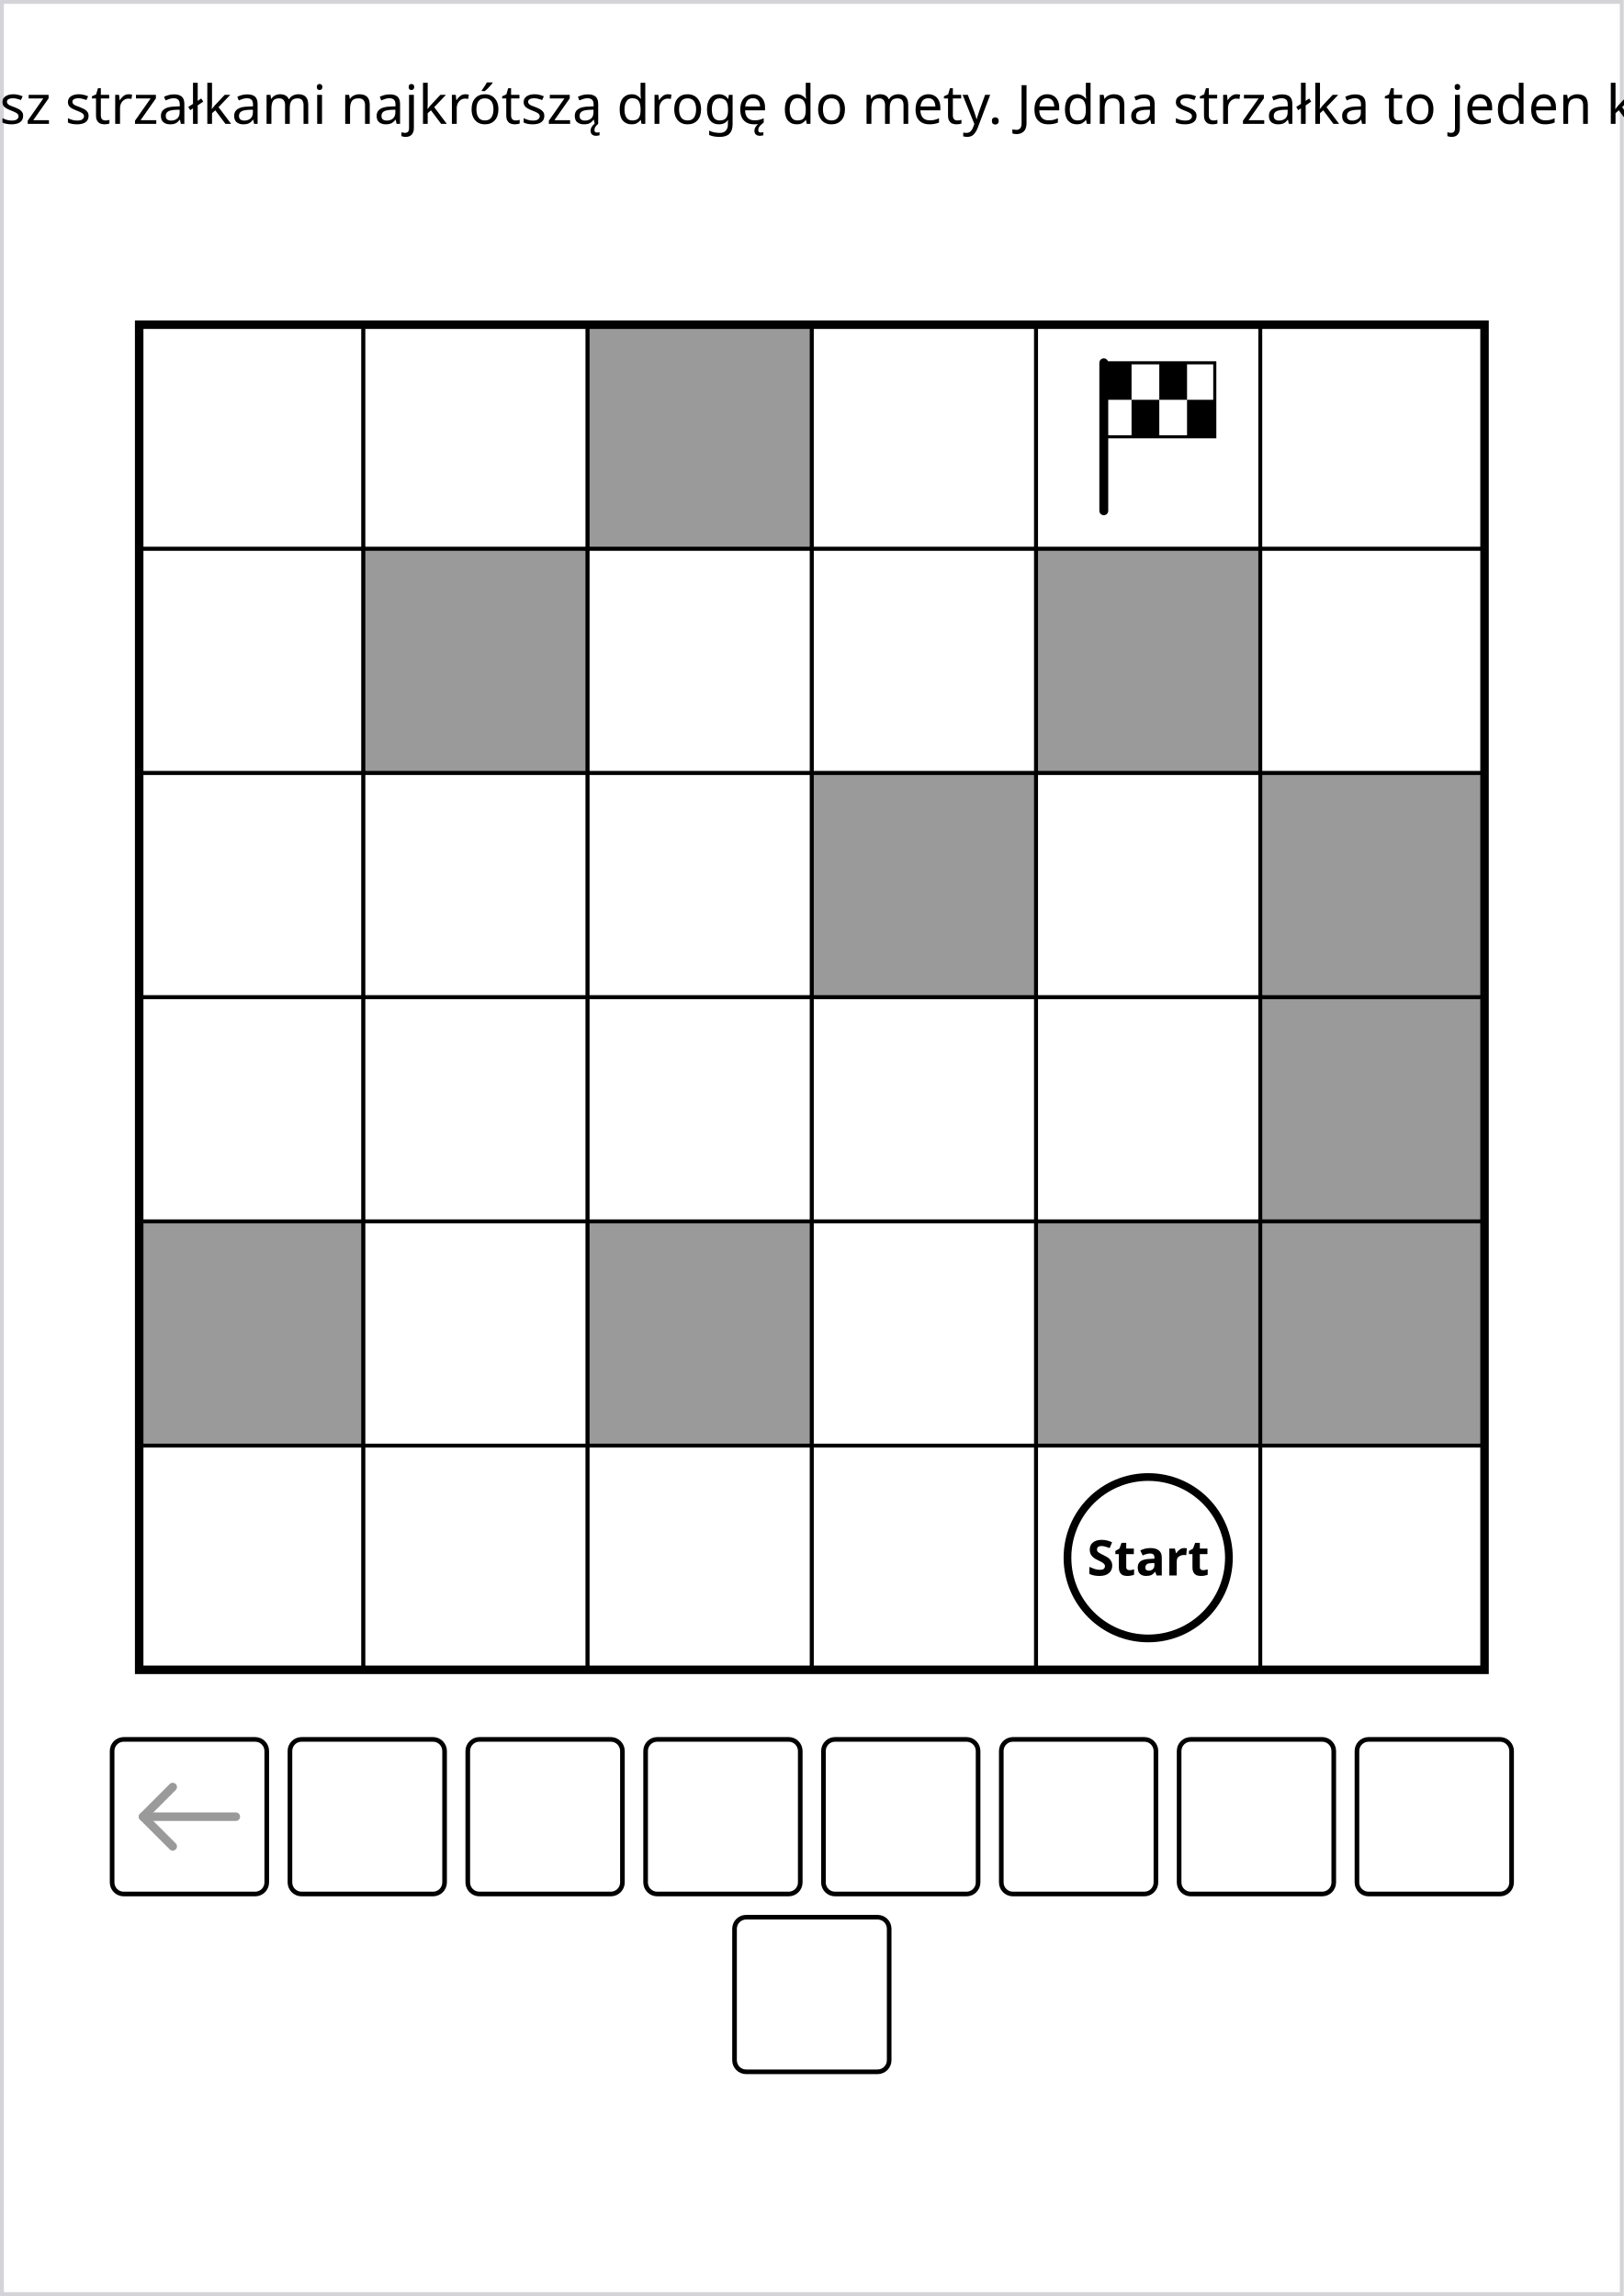
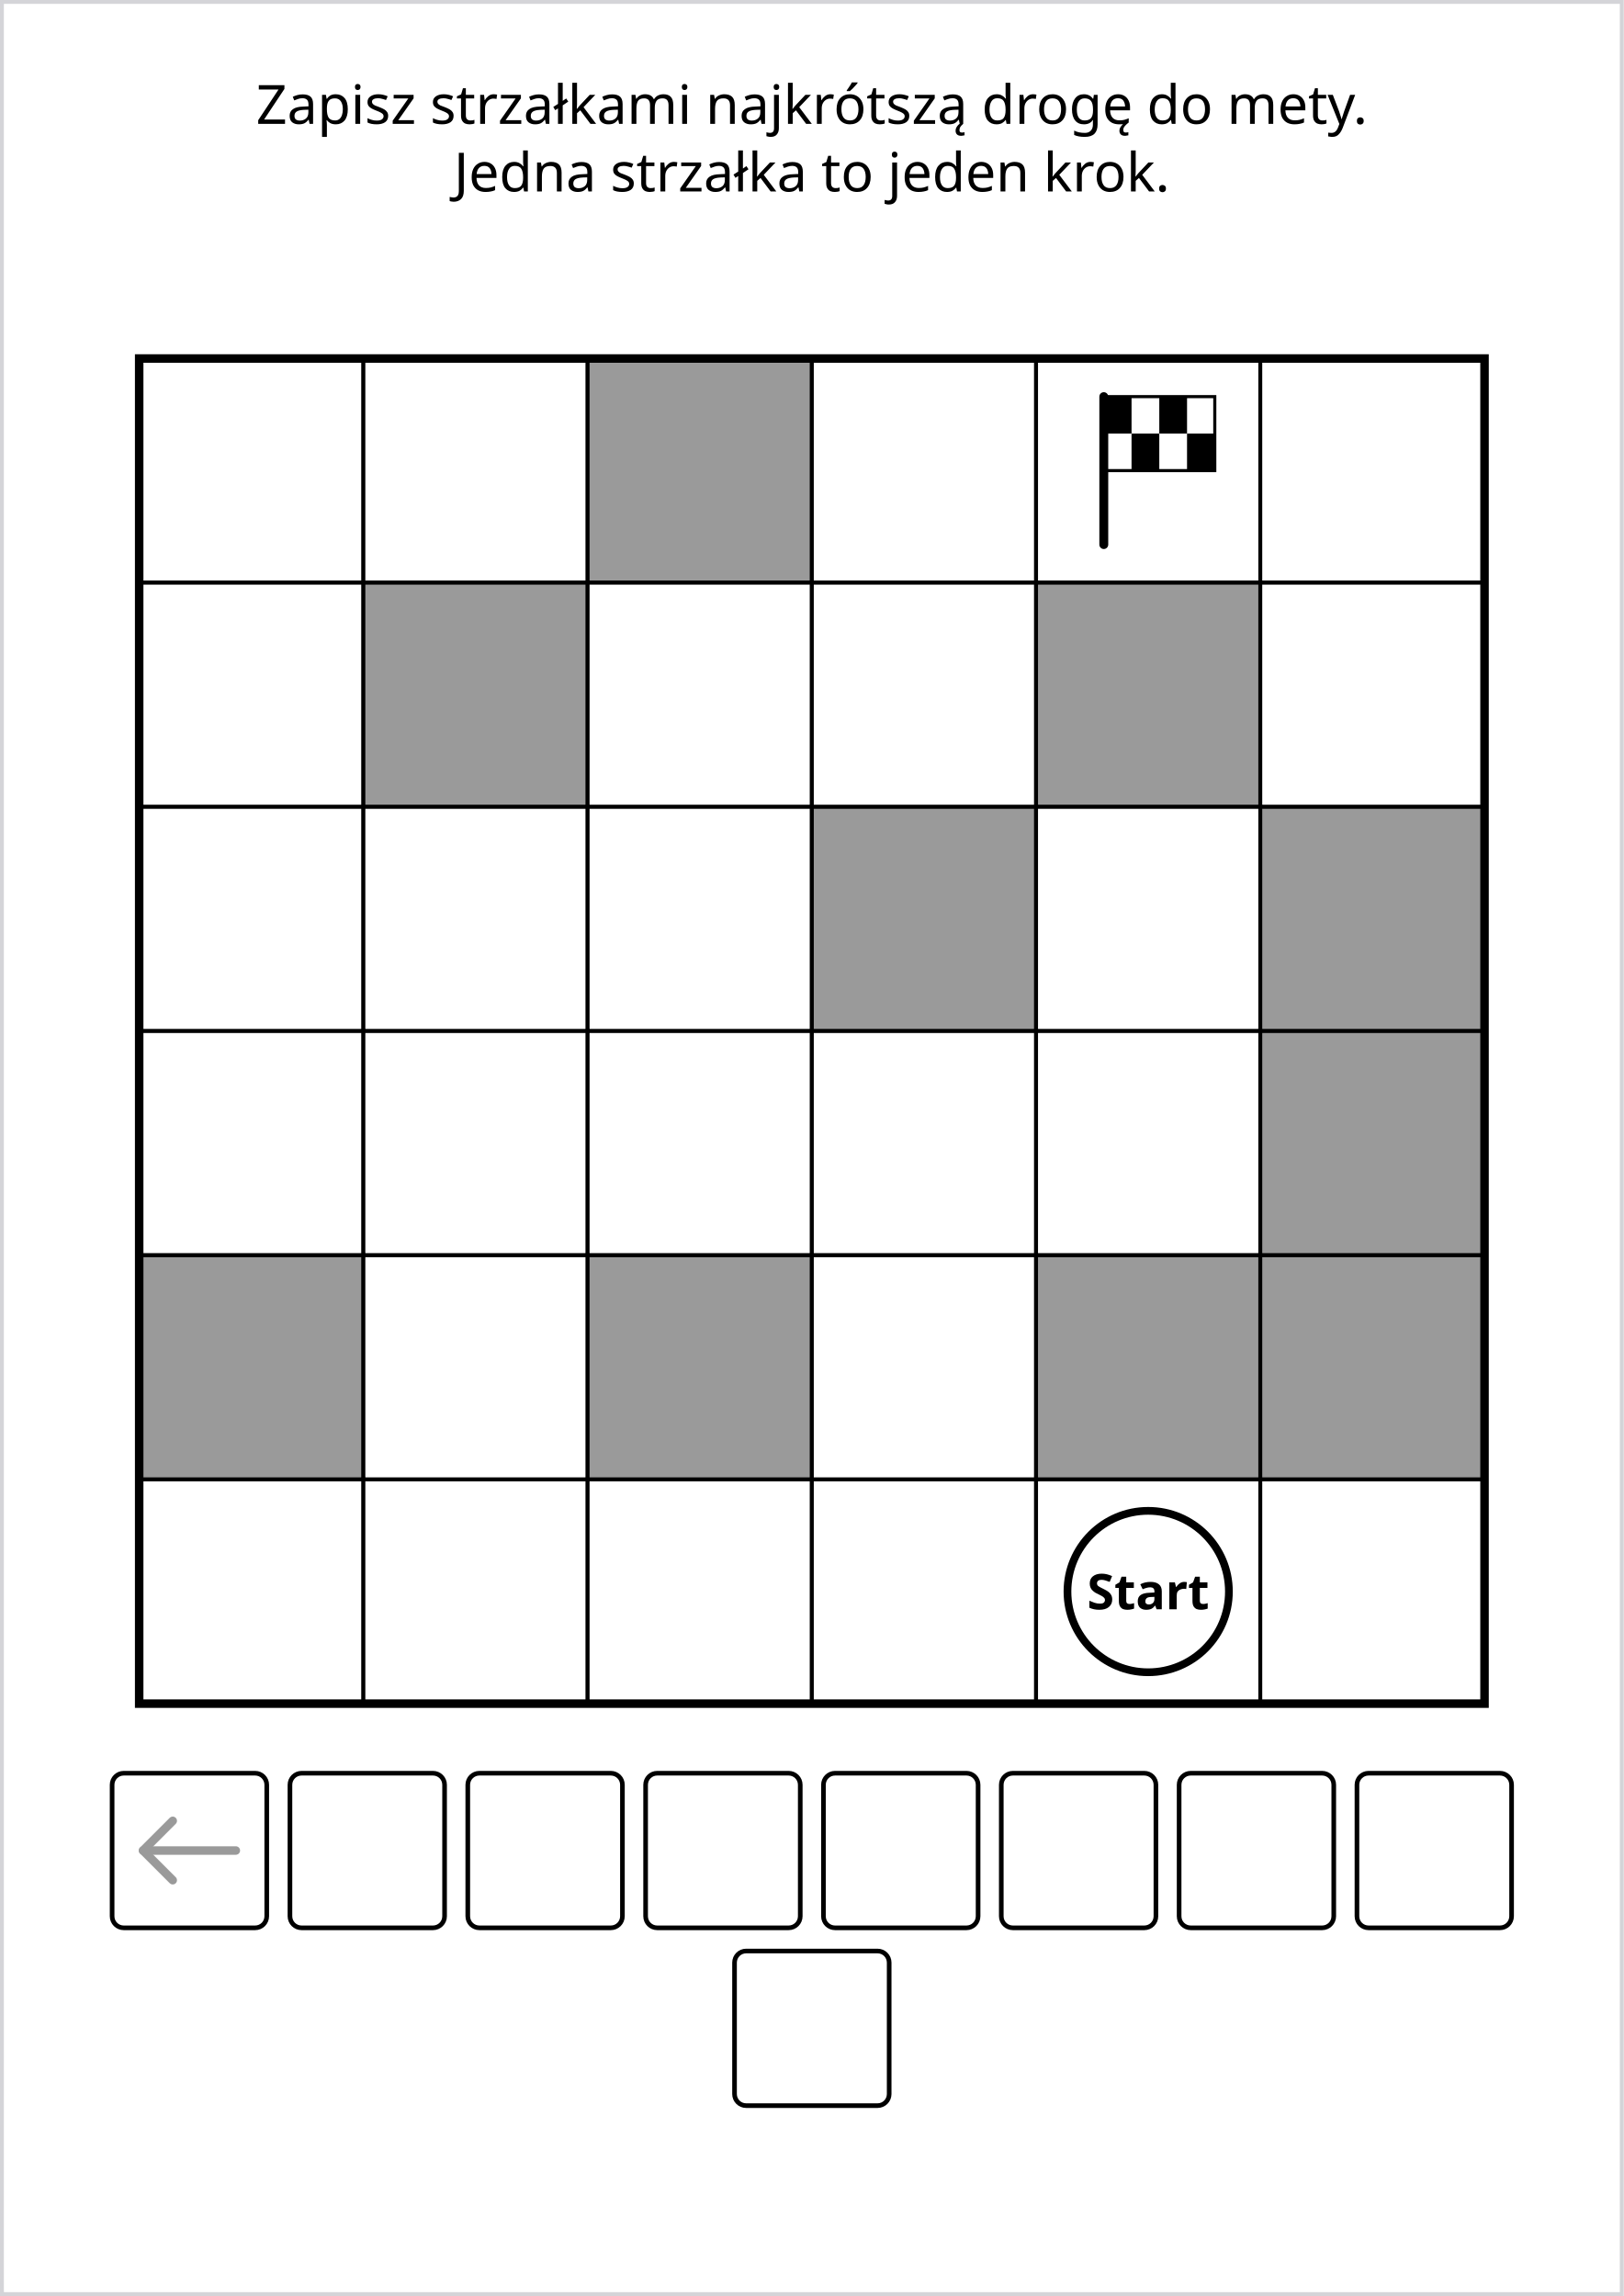
<svg xmlns="http://www.w3.org/2000/svg" viewBox="0 0 210 297" width="210" height="297">
  <rect width="210" height="297" fill="#fff" />
  <rect x="0.25" y="0.25" width="209.5" height="296.5" fill="none" stroke="#d4d4d8" stroke-width="0.5" />
-   <text x="105" y="16.02" fill="#000" font-family="ui-sans-serif, system-ui, sans-serif" font-size="7" text-anchor="middle">Zapisz strzałkami najkrótszą drogę do mety. Jedna strzałka to jeden krok.</text>
-   <rect x="18" y="42" width="29" height="29" fill="#fff" stroke="#000" stroke-width="0.5" />
-   <rect x="47" y="42" width="29" height="29" fill="#fff" stroke="#000" stroke-width="0.5" />
-   <rect x="76" y="42" width="29" height="29" fill="#9a9a9a" stroke="#000" stroke-width="0.5" />
-   <rect x="105" y="42" width="29" height="29" fill="#fff" stroke="#000" stroke-width="0.5" />
-   <rect x="134" y="42" width="29" height="29" fill="#fff" stroke="#000" stroke-width="0.5" />
-   <rect x="163" y="42" width="29" height="29" fill="#fff" stroke="#000" stroke-width="0.5" />
-   <rect x="18" y="71" width="29" height="29" fill="#fff" stroke="#000" stroke-width="0.5" />
-   <rect x="47" y="71" width="29" height="29" fill="#9a9a9a" stroke="#000" stroke-width="0.5" />
-   <rect x="76" y="71" width="29" height="29" fill="#fff" stroke="#000" stroke-width="0.5" />
-   <rect x="105" y="71" width="29" height="29" fill="#fff" stroke="#000" stroke-width="0.5" />
-   <rect x="134" y="71" width="29" height="29" fill="#9a9a9a" stroke="#000" stroke-width="0.5" />
-   <rect x="163" y="71" width="29" height="29" fill="#fff" stroke="#000" stroke-width="0.5" />
-   <rect x="18" y="100" width="29" height="29" fill="#fff" stroke="#000" stroke-width="0.5" />
-   <rect x="47" y="100" width="29" height="29" fill="#fff" stroke="#000" stroke-width="0.5" />
-   <rect x="76" y="100" width="29" height="29" fill="#fff" stroke="#000" stroke-width="0.5" />
-   <rect x="105" y="100" width="29" height="29" fill="#9a9a9a" stroke="#000" stroke-width="0.5" />
-   <rect x="134" y="100" width="29" height="29" fill="#fff" stroke="#000" stroke-width="0.5" />
-   <rect x="163" y="100" width="29" height="29" fill="#9a9a9a" stroke="#000" stroke-width="0.5" />
-   <rect x="18" y="129" width="29" height="29" fill="#fff" stroke="#000" stroke-width="0.5" />
-   <rect x="47" y="129" width="29" height="29" fill="#fff" stroke="#000" stroke-width="0.5" />
-   <rect x="76" y="129" width="29" height="29" fill="#fff" stroke="#000" stroke-width="0.5" />
-   <rect x="105" y="129" width="29" height="29" fill="#fff" stroke="#000" stroke-width="0.5" />
-   <rect x="134" y="129" width="29" height="29" fill="#fff" stroke="#000" stroke-width="0.5" />
-   <rect x="163" y="129" width="29" height="29" fill="#9a9a9a" stroke="#000" stroke-width="0.5" />
-   <rect x="18" y="158" width="29" height="29" fill="#9a9a9a" stroke="#000" stroke-width="0.5" />
-   <rect x="47" y="158" width="29" height="29" fill="#fff" stroke="#000" stroke-width="0.5" />
-   <rect x="76" y="158" width="29" height="29" fill="#9a9a9a" stroke="#000" stroke-width="0.5" />
-   <rect x="105" y="158" width="29" height="29" fill="#fff" stroke="#000" stroke-width="0.5" />
-   <rect x="134" y="158" width="29" height="29" fill="#9a9a9a" stroke="#000" stroke-width="0.5" />
-   <rect x="163" y="158" width="29" height="29" fill="#9a9a9a" stroke="#000" stroke-width="0.5" />
-   <rect x="18" y="187" width="29" height="29" fill="#fff" stroke="#000" stroke-width="0.5" />
-   <rect x="47" y="187" width="29" height="29" fill="#fff" stroke="#000" stroke-width="0.5" />
-   <rect x="76" y="187" width="29" height="29" fill="#fff" stroke="#000" stroke-width="0.5" />
-   <rect x="105" y="187" width="29" height="29" fill="#fff" stroke="#000" stroke-width="0.5" />
-   <rect x="134" y="187" width="29" height="29" fill="#fff" stroke="#000" stroke-width="0.5" />
-   <rect x="163" y="187" width="29" height="29" fill="#fff" stroke="#000" stroke-width="0.5" />
-   <rect x="18" y="42" width="174" height="174" fill="none" stroke="#000" stroke-width="1.1" />
-   <circle cx="148.5" cy="201.5" r="10.44" fill="#fff" stroke="#000" stroke-width="1" />
-   <text x="148.5" y="203.797" fill="#000" font-family="ui-sans-serif, system-ui, sans-serif" font-size="6.38" text-anchor="middle" font-weight="bold">Start</text>
-   <line x1="142.758" y1="46.93" x2="142.758" y2="66.07" stroke="#000" stroke-width="1.148" stroke-linecap="round" />
-   <rect x="142.758" y="46.93" width="3.589" height="4.785" fill="#000" />
-   <rect x="146.347" y="51.715" width="3.589" height="4.785" fill="#000" />
-   <rect x="149.936" y="46.93" width="3.589" height="4.785" fill="#000" />
-   <rect x="153.524" y="51.715" width="3.589" height="4.785" fill="#000" />
-   <rect x="142.758" y="46.93" width="14.355" height="9.57" fill="none" stroke="#000" stroke-width="0.4" />
-   <rect x="14.5" y="225" width="20" height="20" rx="1.5" fill="#fff" stroke="#000" stroke-width="0.6" />
-   <g transform="translate(24.5 235) rotate(180)" stroke="#9a9a9a" stroke-width="1.1" fill="none" stroke-linecap="round" stroke-linejoin="round">
+   <text x="105" y="16.02" fill="#000" font-family="ui-sans-serif, system-ui, sans-serif" font-size="7" text-anchor="middle">Zapisz strzałkami najkrótszą drogę do mety.</text>
+   <text x="105" y="24.77" fill="#000" font-family="ui-sans-serif, system-ui, sans-serif" font-size="7" text-anchor="middle">Jedna strzałka to jeden krok.</text>
+   <rect x="18" y="46.375" width="29" height="29" fill="#fff" stroke="#000" stroke-width="0.5" />
+   <rect x="47" y="46.375" width="29" height="29" fill="#fff" stroke="#000" stroke-width="0.5" />
+   <rect x="76" y="46.375" width="29" height="29" fill="#9a9a9a" stroke="#000" stroke-width="0.5" />
+   <rect x="105" y="46.375" width="29" height="29" fill="#fff" stroke="#000" stroke-width="0.5" />
+   <rect x="134" y="46.375" width="29" height="29" fill="#fff" stroke="#000" stroke-width="0.5" />
+   <rect x="163" y="46.375" width="29" height="29" fill="#fff" stroke="#000" stroke-width="0.5" />
+   <rect x="18" y="75.375" width="29" height="29" fill="#fff" stroke="#000" stroke-width="0.5" />
+   <rect x="47" y="75.375" width="29" height="29" fill="#9a9a9a" stroke="#000" stroke-width="0.5" />
+   <rect x="76" y="75.375" width="29" height="29" fill="#fff" stroke="#000" stroke-width="0.5" />
+   <rect x="105" y="75.375" width="29" height="29" fill="#fff" stroke="#000" stroke-width="0.5" />
+   <rect x="134" y="75.375" width="29" height="29" fill="#9a9a9a" stroke="#000" stroke-width="0.5" />
+   <rect x="163" y="75.375" width="29" height="29" fill="#fff" stroke="#000" stroke-width="0.5" />
+   <rect x="18" y="104.375" width="29" height="29" fill="#fff" stroke="#000" stroke-width="0.5" />
+   <rect x="47" y="104.375" width="29" height="29" fill="#fff" stroke="#000" stroke-width="0.5" />
+   <rect x="76" y="104.375" width="29" height="29" fill="#fff" stroke="#000" stroke-width="0.5" />
+   <rect x="105" y="104.375" width="29" height="29" fill="#9a9a9a" stroke="#000" stroke-width="0.5" />
+   <rect x="134" y="104.375" width="29" height="29" fill="#fff" stroke="#000" stroke-width="0.5" />
+   <rect x="163" y="104.375" width="29" height="29" fill="#9a9a9a" stroke="#000" stroke-width="0.5" />
+   <rect x="18" y="133.375" width="29" height="29" fill="#fff" stroke="#000" stroke-width="0.5" />
+   <rect x="47" y="133.375" width="29" height="29" fill="#fff" stroke="#000" stroke-width="0.5" />
+   <rect x="76" y="133.375" width="29" height="29" fill="#fff" stroke="#000" stroke-width="0.5" />
+   <rect x="105" y="133.375" width="29" height="29" fill="#fff" stroke="#000" stroke-width="0.5" />
+   <rect x="134" y="133.375" width="29" height="29" fill="#fff" stroke="#000" stroke-width="0.5" />
+   <rect x="163" y="133.375" width="29" height="29" fill="#9a9a9a" stroke="#000" stroke-width="0.5" />
+   <rect x="18" y="162.375" width="29" height="29" fill="#9a9a9a" stroke="#000" stroke-width="0.5" />
+   <rect x="47" y="162.375" width="29" height="29" fill="#fff" stroke="#000" stroke-width="0.5" />
+   <rect x="76" y="162.375" width="29" height="29" fill="#9a9a9a" stroke="#000" stroke-width="0.5" />
+   <rect x="105" y="162.375" width="29" height="29" fill="#fff" stroke="#000" stroke-width="0.5" />
+   <rect x="134" y="162.375" width="29" height="29" fill="#9a9a9a" stroke="#000" stroke-width="0.5" />
+   <rect x="163" y="162.375" width="29" height="29" fill="#9a9a9a" stroke="#000" stroke-width="0.5" />
+   <rect x="18" y="191.375" width="29" height="29" fill="#fff" stroke="#000" stroke-width="0.5" />
+   <rect x="47" y="191.375" width="29" height="29" fill="#fff" stroke="#000" stroke-width="0.5" />
+   <rect x="76" y="191.375" width="29" height="29" fill="#fff" stroke="#000" stroke-width="0.5" />
+   <rect x="105" y="191.375" width="29" height="29" fill="#fff" stroke="#000" stroke-width="0.5" />
+   <rect x="134" y="191.375" width="29" height="29" fill="#fff" stroke="#000" stroke-width="0.5" />
+   <rect x="163" y="191.375" width="29" height="29" fill="#fff" stroke="#000" stroke-width="0.5" />
+   <rect x="18" y="46.375" width="174" height="174" fill="none" stroke="#000" stroke-width="1.1" />
+   <circle cx="148.5" cy="205.875" r="10.44" fill="#fff" stroke="#000" stroke-width="1" />
+   <text x="148.5" y="208.172" fill="#000" font-family="ui-sans-serif, system-ui, sans-serif" font-size="6.38" text-anchor="middle" font-weight="bold">Start</text>
+   <line x1="142.758" y1="51.305" x2="142.758" y2="70.445" stroke="#000" stroke-width="1.148" stroke-linecap="round" />
+   <rect x="142.758" y="51.305" width="3.589" height="4.785" fill="#000" />
+   <rect x="146.347" y="56.09" width="3.589" height="4.785" fill="#000" />
+   <rect x="149.936" y="51.305" width="3.589" height="4.785" fill="#000" />
+   <rect x="153.524" y="56.09" width="3.589" height="4.785" fill="#000" />
+   <rect x="142.758" y="51.305" width="14.355" height="9.57" fill="none" stroke="#000" stroke-width="0.4" />
+   <rect x="14.5" y="229.375" width="20" height="20" rx="1.5" fill="#fff" stroke="#000" stroke-width="0.6" />
+   <g transform="translate(24.5 239.375) rotate(180)" stroke="#9a9a9a" stroke-width="1.1" fill="none" stroke-linecap="round" stroke-linejoin="round">
    <line x1="-6" y1="0" x2="6" y2="0" />
    <polyline points="2.16,-3.84 6,0 2.16,3.84" />
  </g>
-   <rect x="37.5" y="225" width="20" height="20" rx="1.5" fill="#fff" stroke="#000" stroke-width="0.6" />
-   <rect x="60.5" y="225" width="20" height="20" rx="1.5" fill="#fff" stroke="#000" stroke-width="0.6" />
-   <rect x="83.5" y="225" width="20" height="20" rx="1.5" fill="#fff" stroke="#000" stroke-width="0.6" />
-   <rect x="106.5" y="225" width="20" height="20" rx="1.5" fill="#fff" stroke="#000" stroke-width="0.6" />
-   <rect x="129.5" y="225" width="20" height="20" rx="1.5" fill="#fff" stroke="#000" stroke-width="0.6" />
-   <rect x="152.5" y="225" width="20" height="20" rx="1.5" fill="#fff" stroke="#000" stroke-width="0.6" />
-   <rect x="175.5" y="225" width="20" height="20" rx="1.5" fill="#fff" stroke="#000" stroke-width="0.6" />
-   <rect x="95" y="248" width="20" height="20" rx="1.5" fill="#fff" stroke="#000" stroke-width="0.6" />
+   <rect x="37.5" y="229.375" width="20" height="20" rx="1.5" fill="#fff" stroke="#000" stroke-width="0.6" />
+   <rect x="60.5" y="229.375" width="20" height="20" rx="1.5" fill="#fff" stroke="#000" stroke-width="0.6" />
+   <rect x="83.5" y="229.375" width="20" height="20" rx="1.5" fill="#fff" stroke="#000" stroke-width="0.6" />
+   <rect x="106.5" y="229.375" width="20" height="20" rx="1.5" fill="#fff" stroke="#000" stroke-width="0.6" />
+   <rect x="129.5" y="229.375" width="20" height="20" rx="1.5" fill="#fff" stroke="#000" stroke-width="0.6" />
+   <rect x="152.5" y="229.375" width="20" height="20" rx="1.5" fill="#fff" stroke="#000" stroke-width="0.6" />
+   <rect x="175.5" y="229.375" width="20" height="20" rx="1.5" fill="#fff" stroke="#000" stroke-width="0.6" />
+   <rect x="95" y="252.375" width="20" height="20" rx="1.5" fill="#fff" stroke="#000" stroke-width="0.6" />
</svg>
